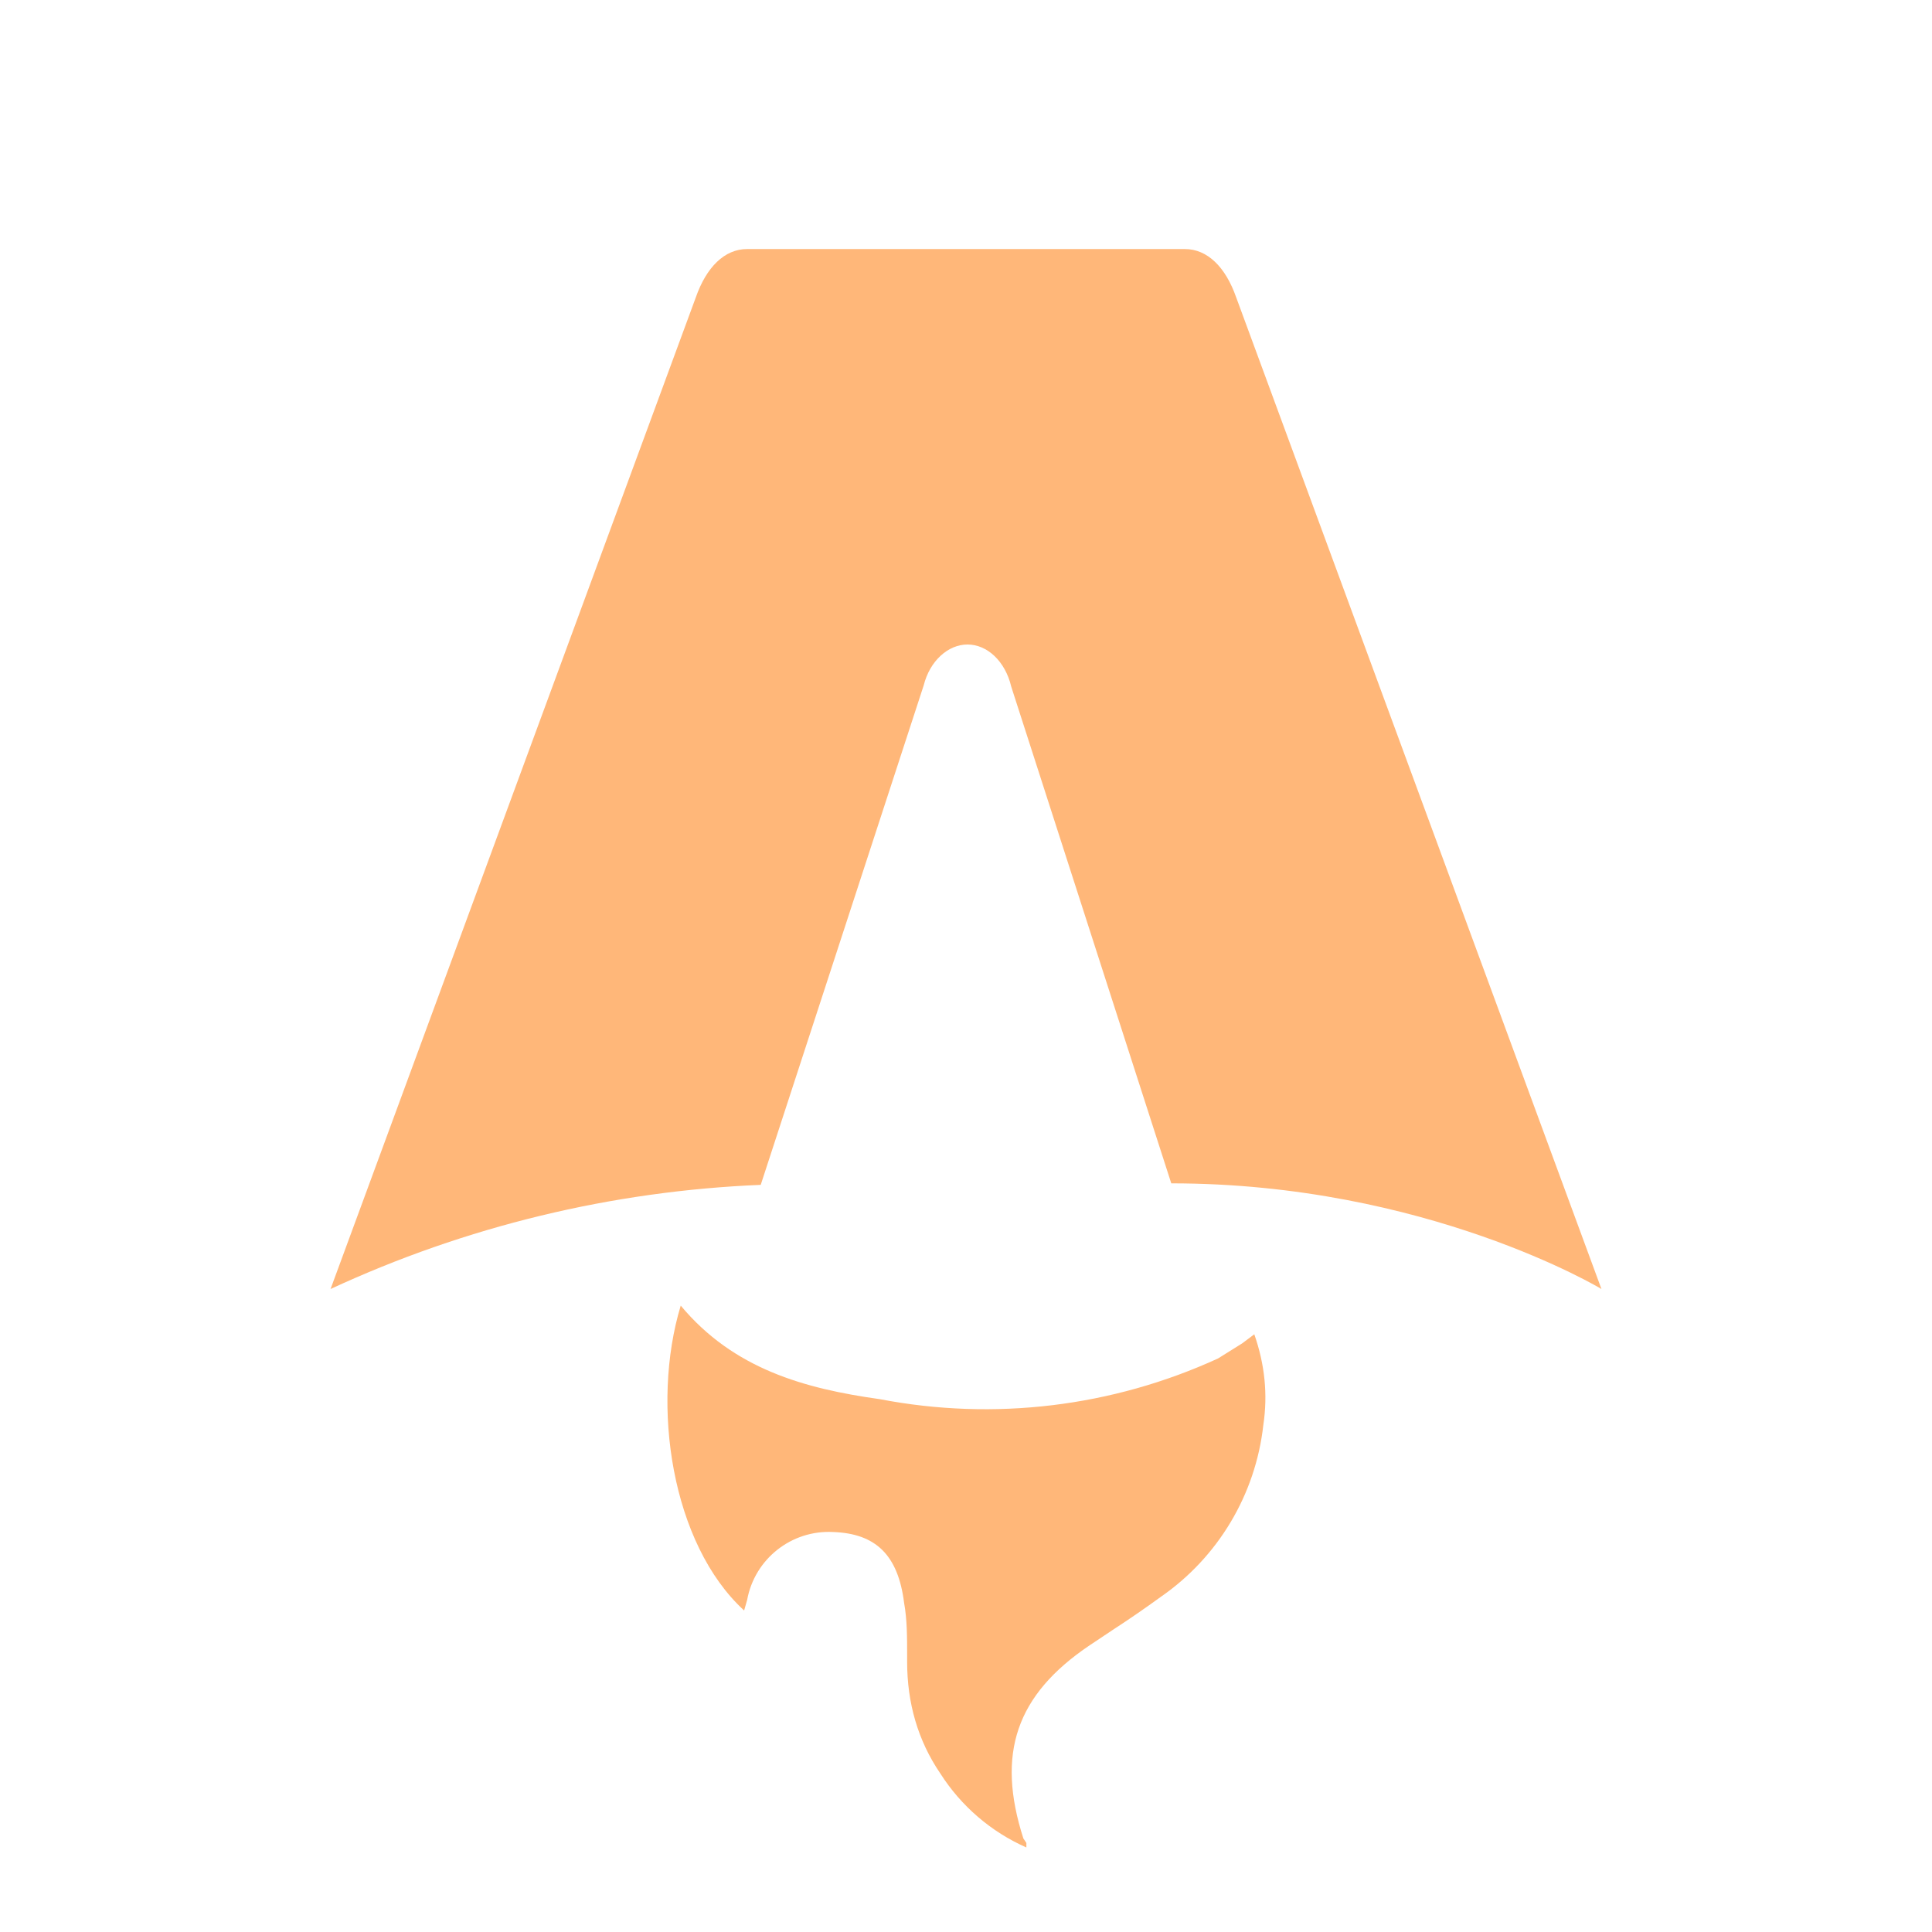
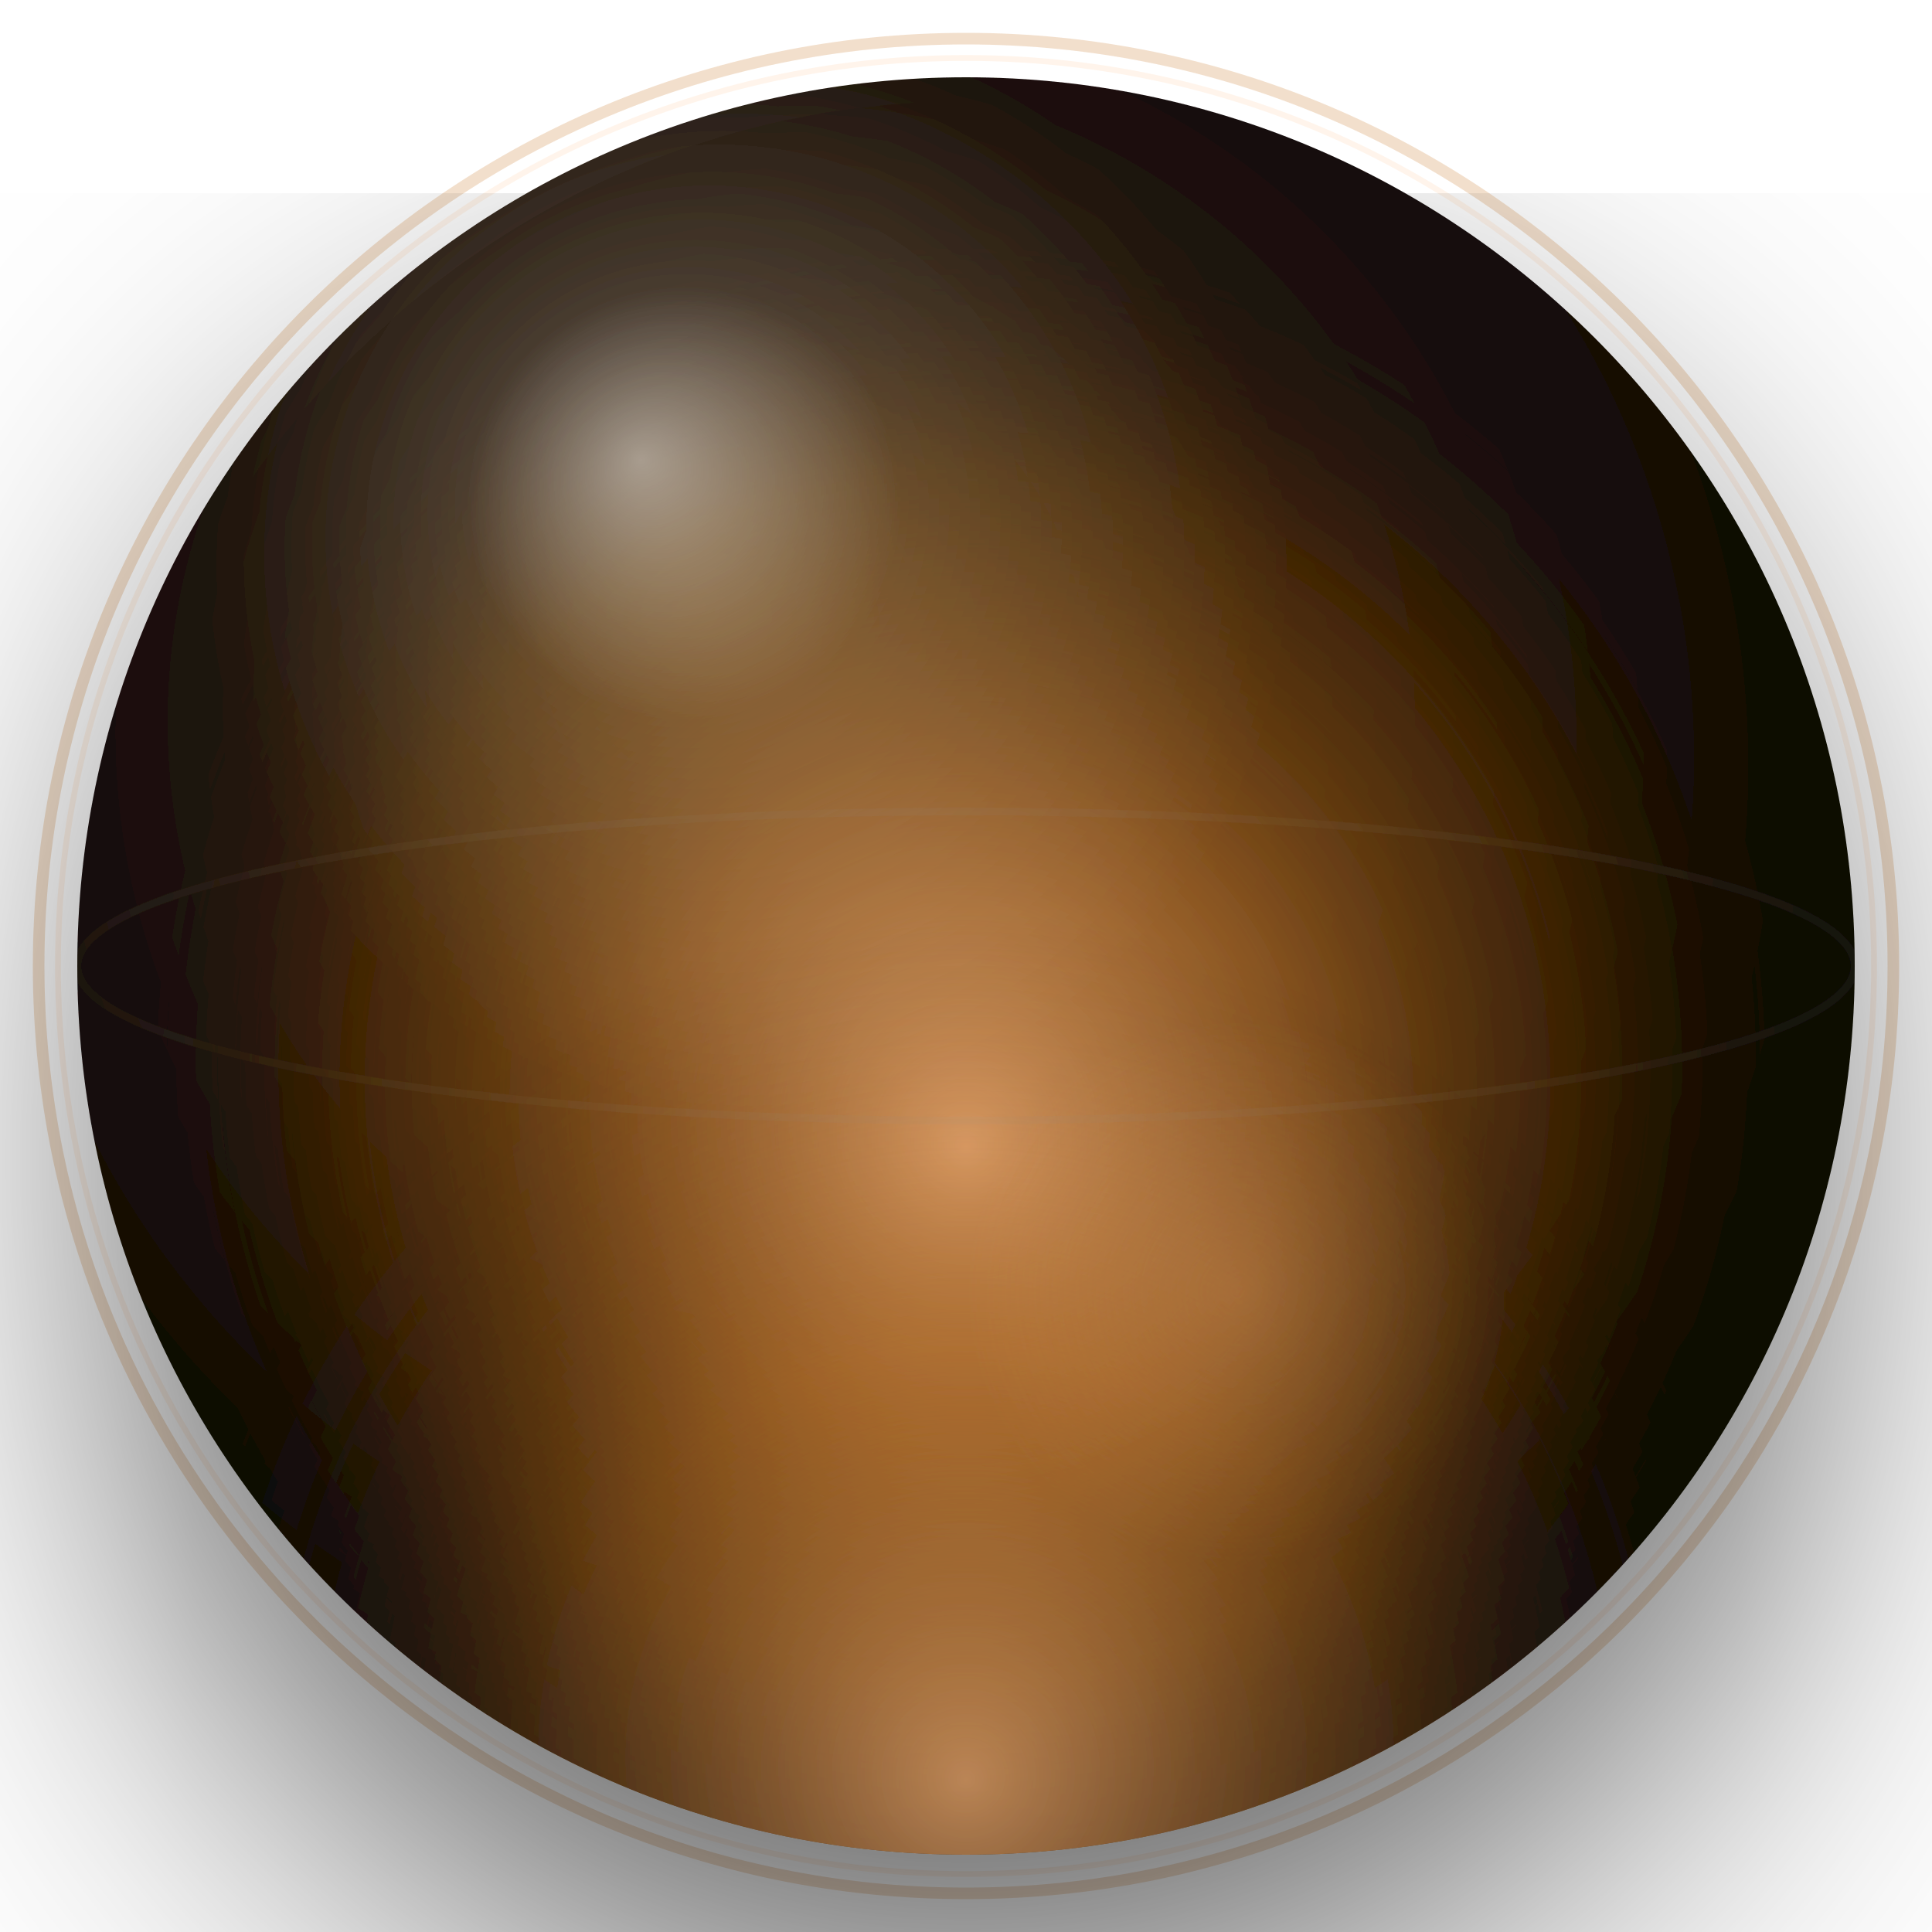
- <svg xmlns="http://www.w3.org/2000/svg" fill="none" viewBox="0 0 128 128">
-   <path fill="#ffb779" d="M50.4 78.5a75.1 75.1 0 0 0-28.5 6.9l24.2-65.7c.7-2 1.9-3.2 3.4-3.2h29c1.5 0 2.7 1.2 3.4 3.2l24.2 65.7s-11.6-7-28.5-7L67 45.5c-.4-1.7-1.6-2.8-2.9-2.8-1.3 0-2.5 1.1-2.9 2.7L50.4 78.5Zm-1.1 28.2Zm-4.2-20.2c-2 6.6-.6 15.8 4.2 20.2a17.5 17.5 0 0 1 .2-.7 5.5 5.5 0 0 1 5.7-4.5c2.8.1 4.3 1.5 4.7 4.7.2 1.1.2 2.3.2 3.5v.4c0 2.7.7 5.2 2.2 7.4a13 13 0 0 0 5.7 4.9v-.3l-.2-.3c-1.8-5.6-.5-9.5 4.4-12.8l1.5-1a73 73 0 0 0 3.2-2.2 16 16 0 0 0 6.8-11.4c.3-2 .1-4-.6-6l-.8.6-1.6 1a37 37 0 0 1-22.4 2.7c-5-.7-9.7-2-13.2-6.2Z" />
-   <style>@media (prefers-color-scheme:light){path{fill:#c46b00}}</style>
+ <svg xmlns="http://www.w3.org/2000/svg" width="100" height="100" viewBox="0 0 100 100">
+   <defs>
+     <radialGradient id="sphereBase" cx="45%" cy="40%" r="55%" fx="35%" fy="30%">
+       <stop offset="0%" stop-color="#3d2200" />
+       <stop offset="35%" stop-color="#2a1a0a" />
+       <stop offset="70%" stop-color="#1a1008" />
+       <stop offset="100%" stop-color="#0d0905" />
+     </radialGradient>
+     <radialGradient id="orangeGlow" cx="50%" cy="55%" r="45%" fx="50%" fy="60%">
+       <stop offset="0%" stop-color="#ffb779" stop-opacity=".9" />
+       <stop offset="40%" stop-color="#cd7f32" stop-opacity=".6" />
+       <stop offset="75%" stop-color="#8e4e00" stop-opacity=".3" />
+       <stop offset="100%" stop-color="#3d1c00" stop-opacity="0" />
+     </radialGradient>
+     <radialGradient id="rimLight" cx="50%" cy="92%" r="45%" fx="50%" fy="95%">
+       <stop offset="0%" stop-color="#ffb779" stop-opacity=".7" />
+       <stop offset="50%" stop-color="#cd7f32" stop-opacity=".3" />
+       <stop offset="100%" stop-color="#000" stop-opacity="0" />
+     </radialGradient>
+     <radialGradient id="glassHigh" cx="38%" cy="28%" r="30%" fx="32%" fy="22%">
+       <stop offset="0%" stop-color="#fff" stop-opacity=".55" />
+       <stop offset="40%" stop-color="#fff" stop-opacity=".15" />
+       <stop offset="100%" stop-color="#fff" stop-opacity="0" />
+     </radialGradient>
+     <radialGradient id="glassHigh2" cx="65%" cy="68%" r="15%">
+       <stop offset="0%" stop-color="#ffb779" stop-opacity=".25" />
+       <stop offset="100%" stop-color="#ffb779" stop-opacity="0" />
+     </radialGradient>
+     <filter id="shadow" width="140%" height="140%" x="-20%" y="-20%">
+       <feDropShadow dx="0" dy="4" flood-color="#cd7f32" flood-opacity=".35" stdDeviation="6" />
+       <feDropShadow dx="0" dy="10" flood-color="#000" flood-opacity=".6" stdDeviation="14" />
+     </filter>
+     <clipPath id="sphereClip">
+       <circle cx="50" cy="50" r="46" />
+     </clipPath>
+   </defs>
+   <circle cx="50" cy="50" r="48" fill="none" stroke="#cd7f32" stroke-width=".6" opacity=".25" />
+   <circle cx="50" cy="50" r="47" fill="none" stroke="#ffb779" stroke-width=".3" opacity=".15" />
+   <g filter="url(#shadow)">
+     <circle cx="50" cy="50" r="46" fill="url(#sphereBase)" />
+     <circle cx="50" cy="50" r="46" fill="url(#orangeGlow)" clip-path="url(#sphereClip)" />
+     <circle cx="50" cy="50" r="46" fill="url(#rimLight)" clip-path="url(#sphereClip)" />
+     <circle cx="50" cy="50" r="46" fill="url(#glassHigh)" clip-path="url(#sphereClip)" />
+     <circle cx="50" cy="50" r="46" fill="url(#glassHigh2)" clip-path="url(#sphereClip)" />
+     <circle cx="50" cy="50" r="45.5" fill="none" stroke="url(#glassHigh)" stroke-width="1.5" clip-path="url(#sphereClip)" opacity=".4" />
+     <ellipse cx="50" cy="50" fill="none" stroke="#888" stroke-width=".4" clip-path="url(#sphereClip)" opacity=".08" rx="46" ry="8" />
+   </g>
</svg>
